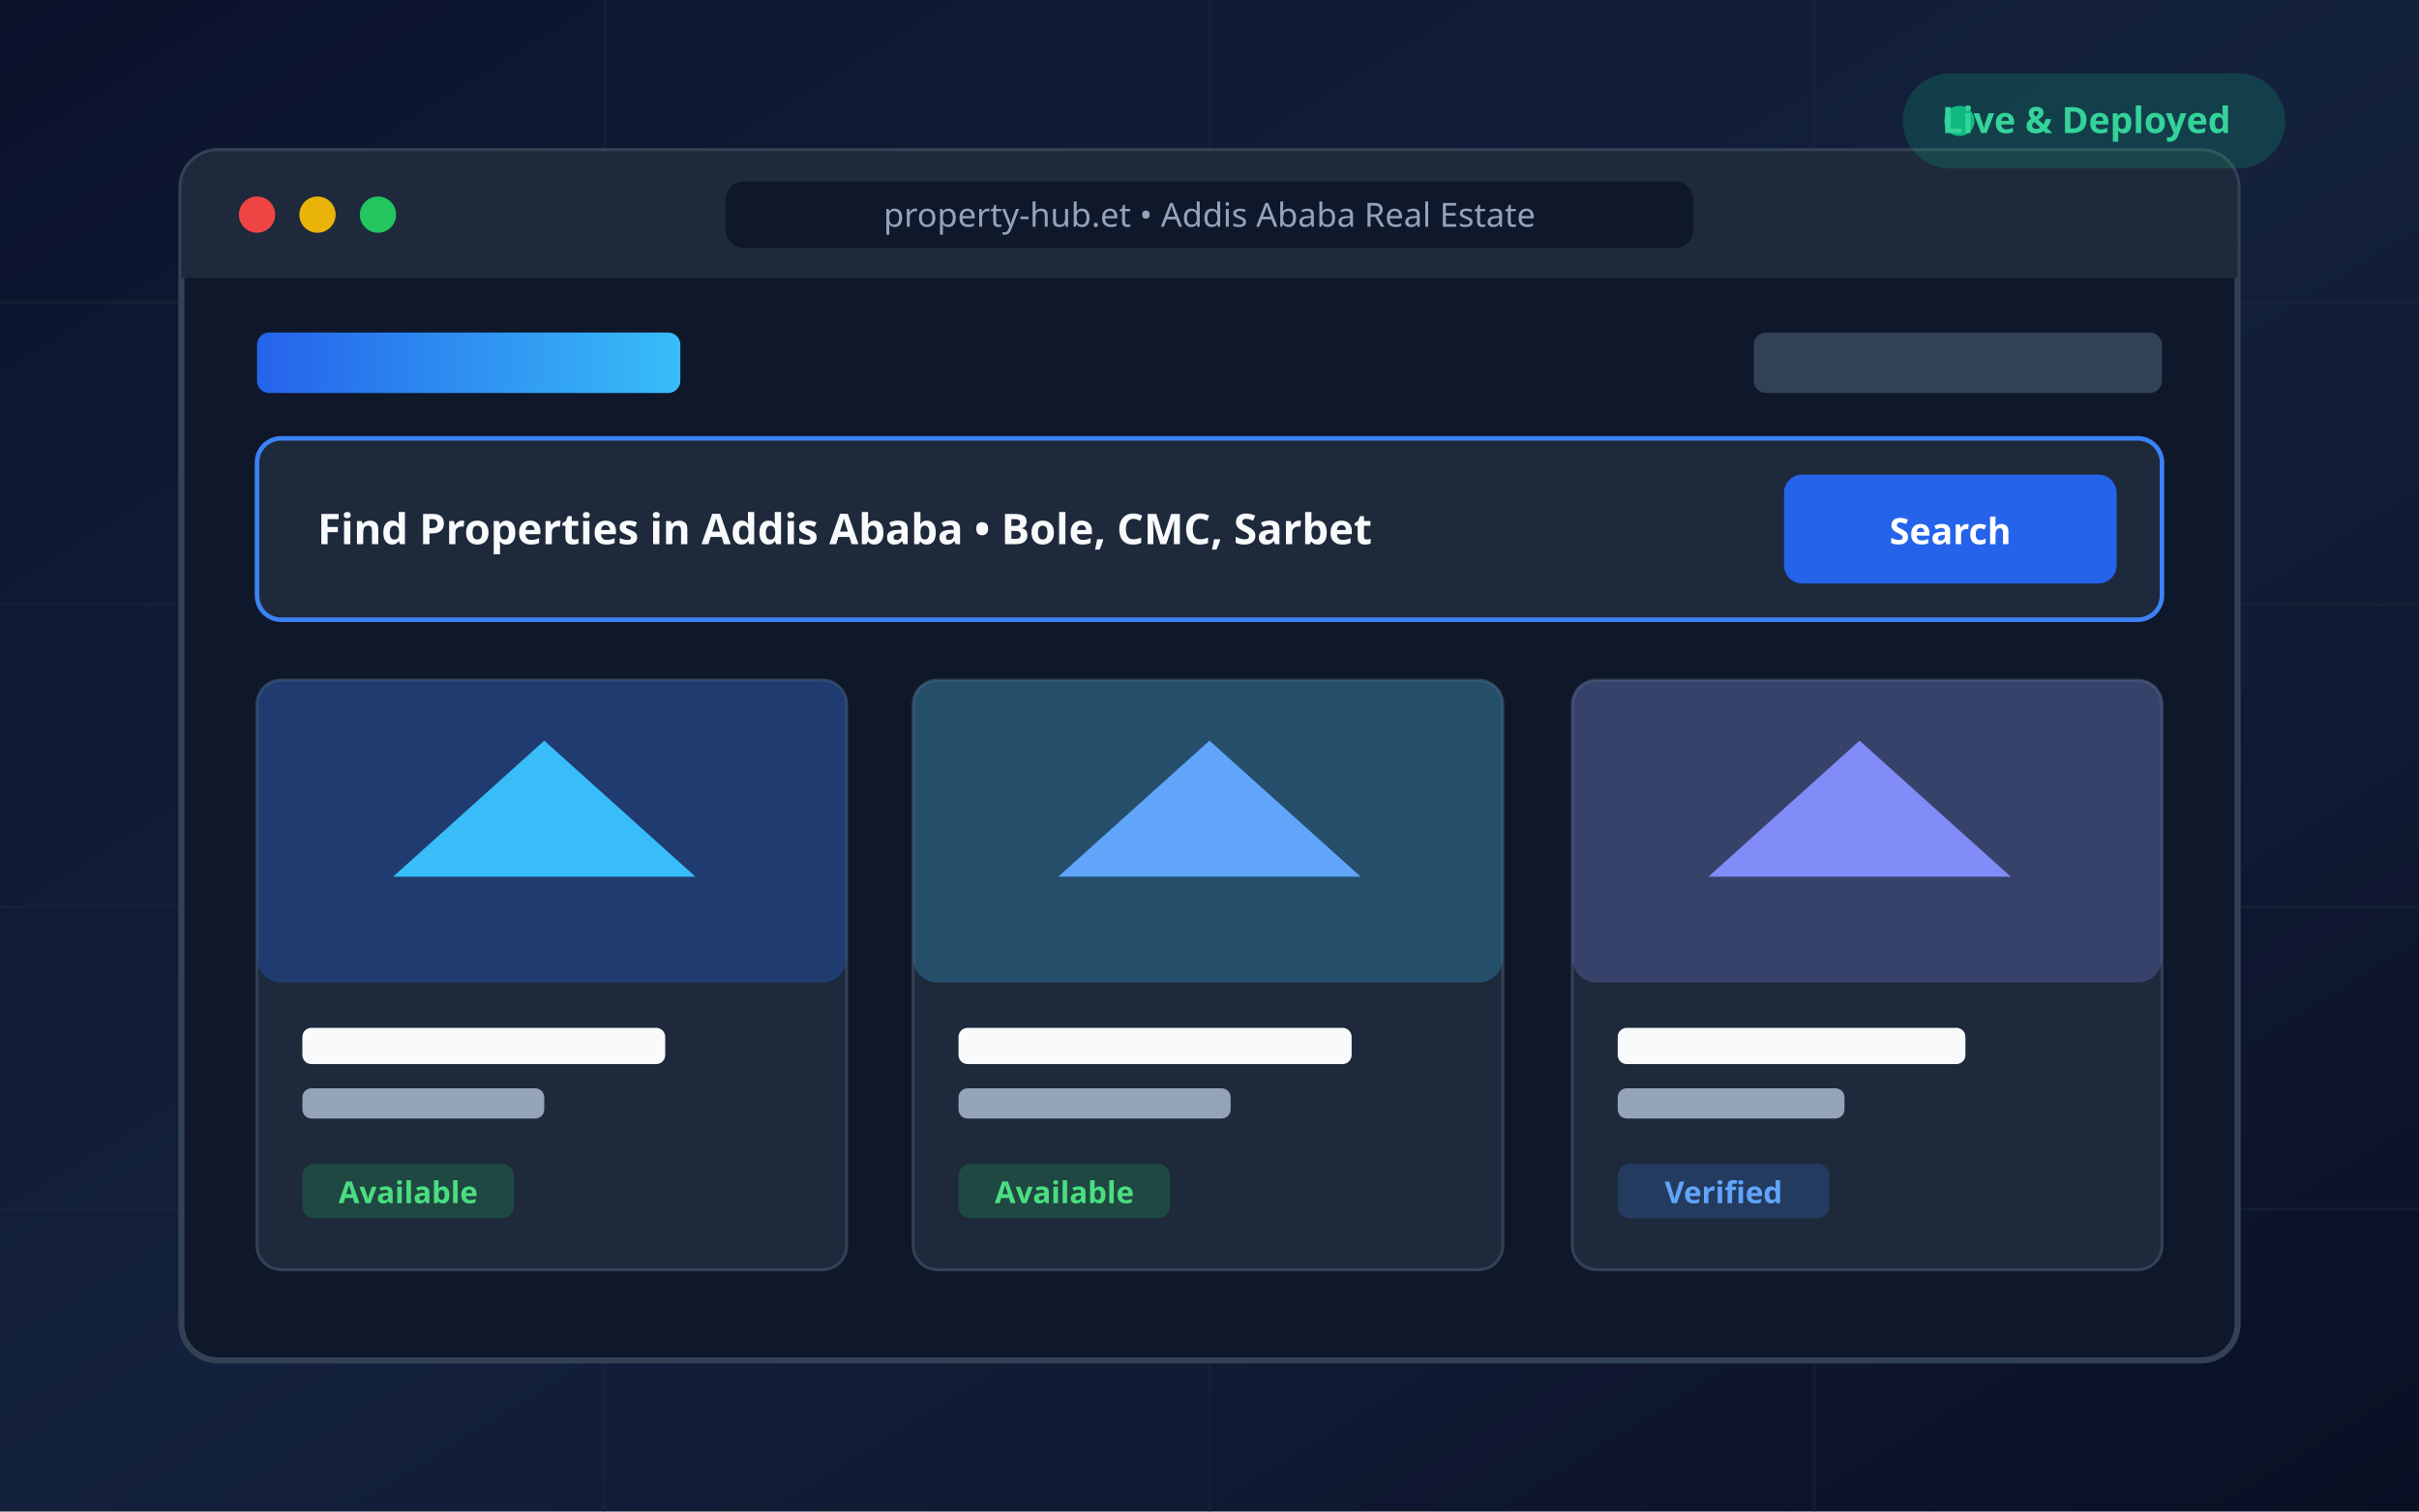
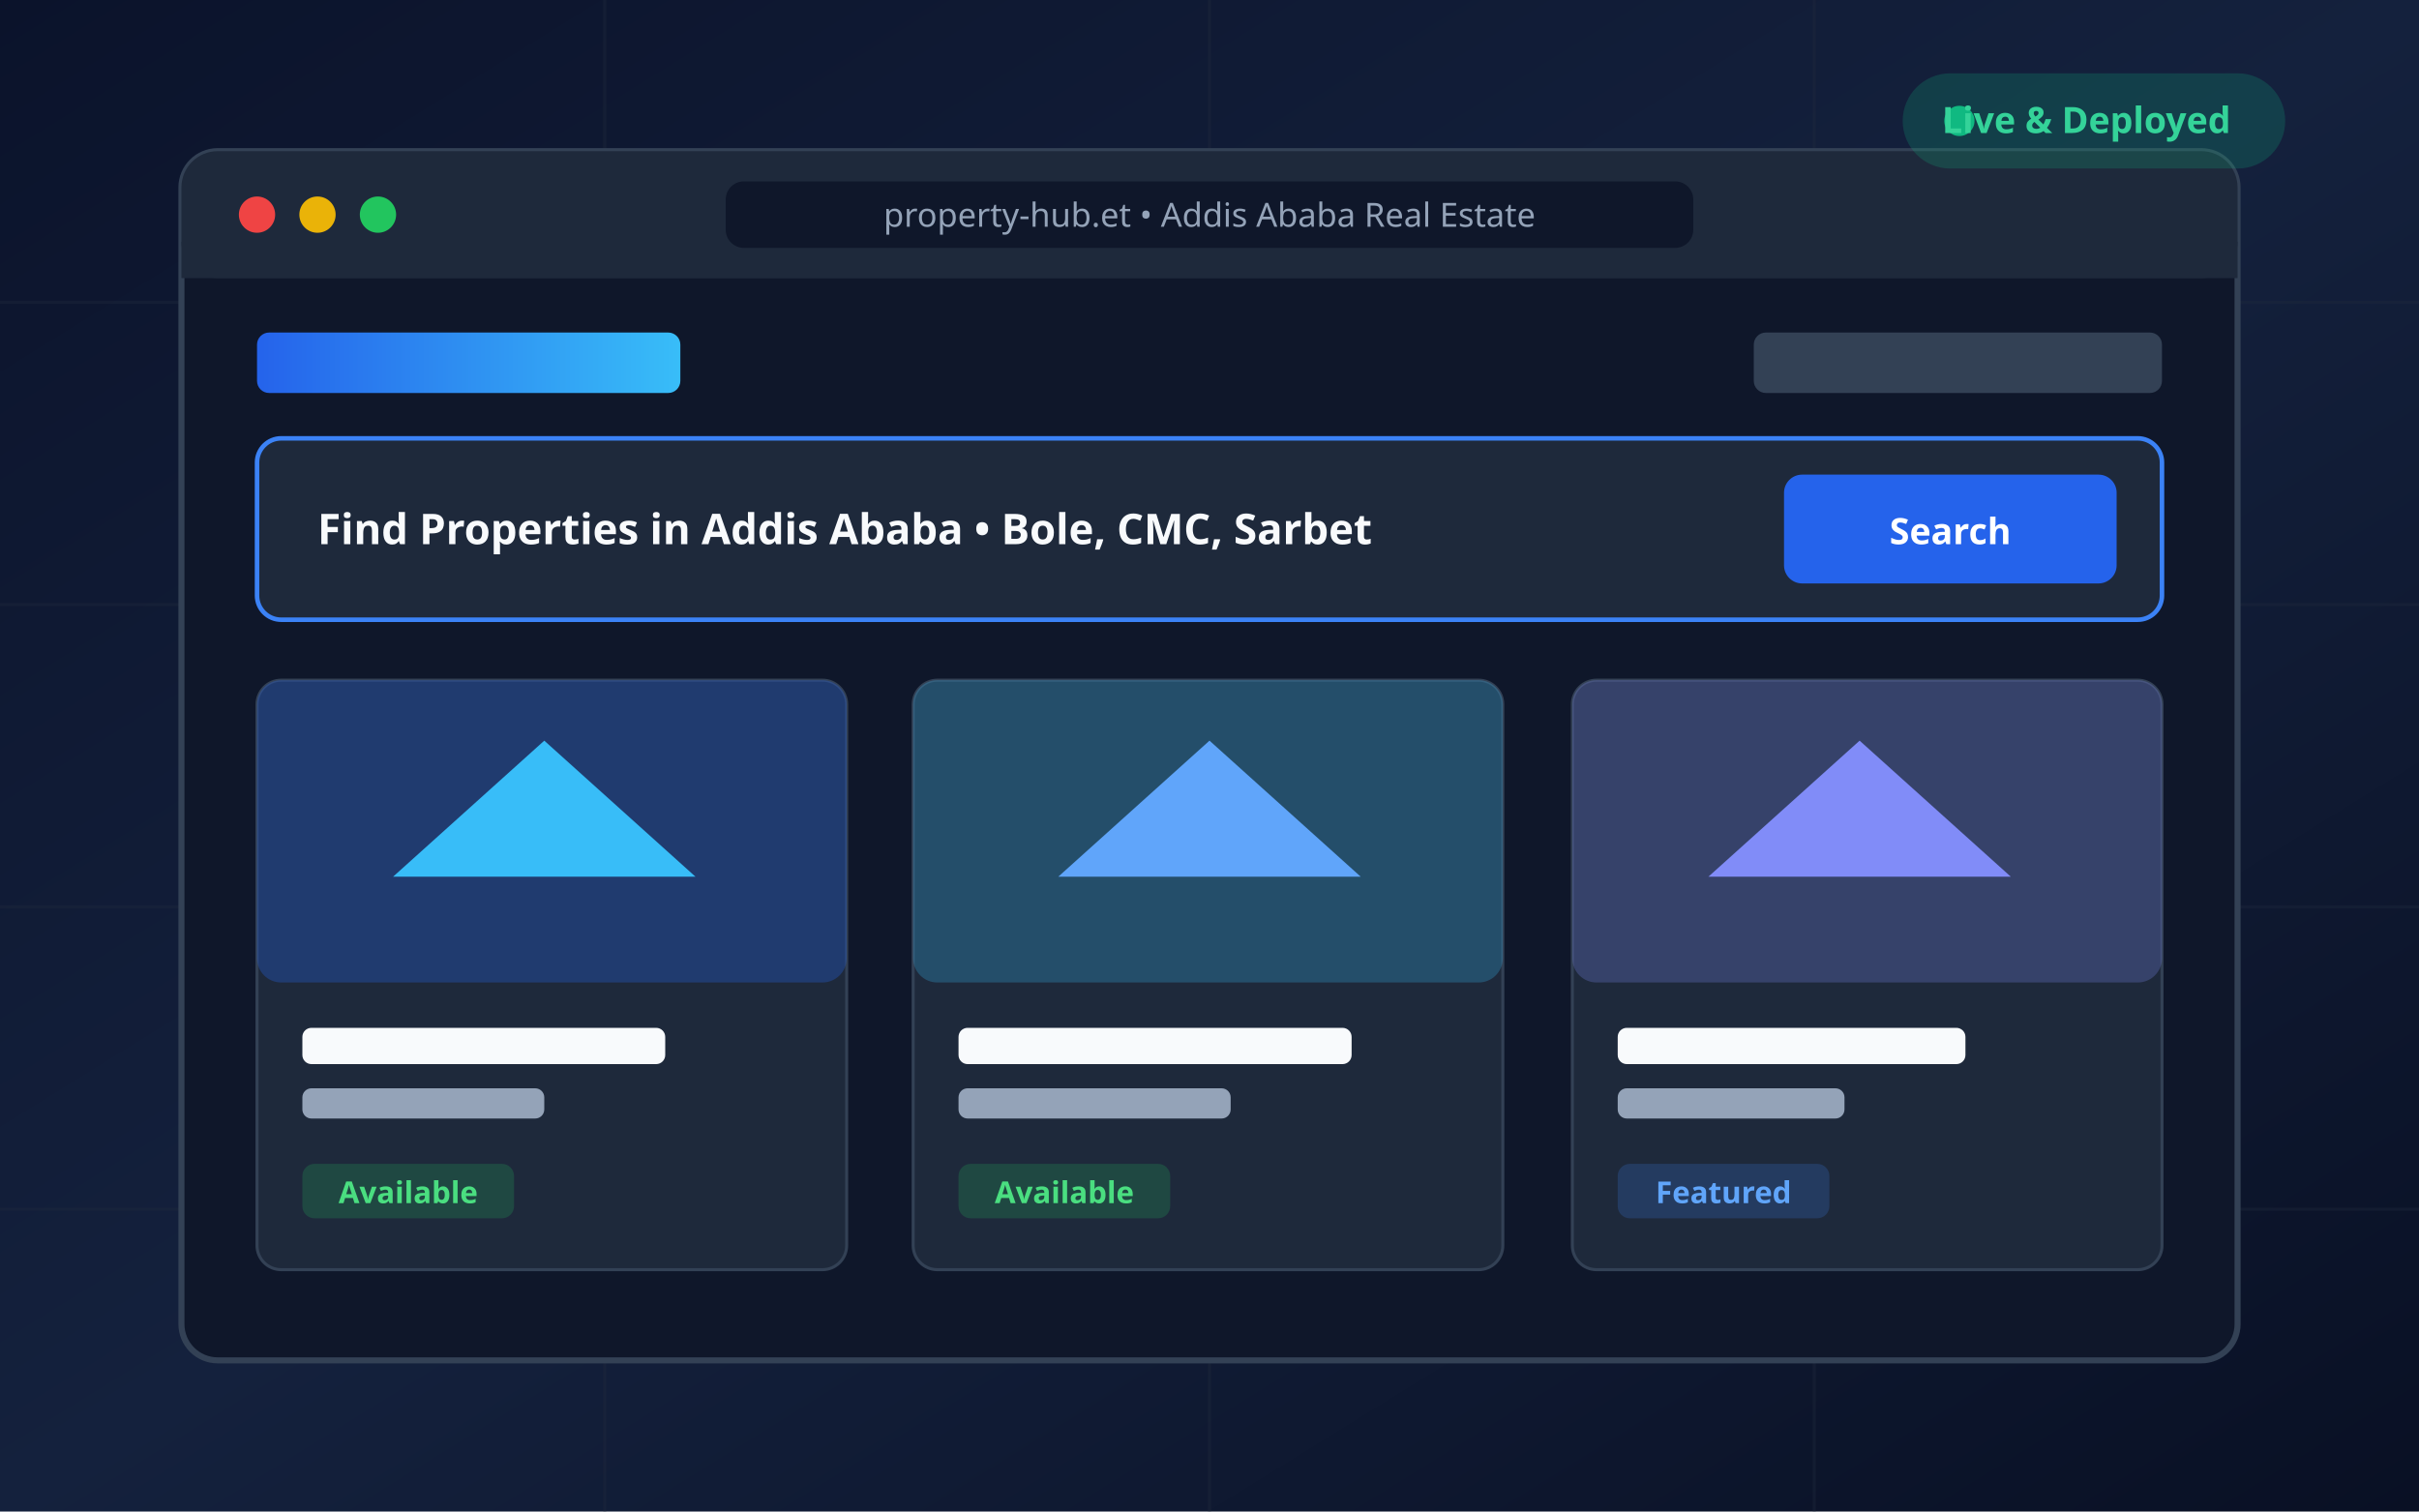
<svg xmlns="http://www.w3.org/2000/svg" viewBox="0 0 800 500" width="800" height="500">
  <defs>
    <linearGradient id="bg" x1="0%" y1="0%" x2="100%" y2="100%">
      <stop offset="0%" stop-color="#0b132b" />
      <stop offset="50%" stop-color="#14213d" />
      <stop offset="100%" stop-color="#091024" />
    </linearGradient>
    <linearGradient id="blueGlow" x1="0%" y1="0%" x2="100%" y2="0%">
      <stop offset="0%" stop-color="#2563eb" />
      <stop offset="100%" stop-color="#38bdf8" />
    </linearGradient>
  </defs>
  <rect width="800" height="500" fill="url(#bg)" />
  <g stroke="#1e293b" stroke-width="1" opacity="0.4">
    <line x1="0" y1="100" x2="800" y2="100" />
    <line x1="0" y1="200" x2="800" y2="200" />
    <line x1="0" y1="300" x2="800" y2="300" />
    <line x1="0" y1="400" x2="800" y2="400" />
    <line x1="200" y1="0" x2="200" y2="500" />
    <line x1="400" y1="0" x2="400" y2="500" />
    <line x1="600" y1="0" x2="600" y2="500" />
  </g>
  <g transform="translate(60, 50)">
    <rect width="680" height="400" rx="12" fill="#0f172a" stroke="#334155" stroke-width="2" />
    <rect width="680" height="42" rx="12" fill="#1e293b" />
    <rect y="30" width="680" height="12" fill="#1e293b" />
    <circle cx="25" cy="21" r="6" fill="#ef4444" />
    <circle cx="45" cy="21" r="6" fill="#eab308" />
    <circle cx="65" cy="21" r="6" fill="#22c55e" />
    <rect x="180" y="10" width="320" height="22" rx="6" fill="#0f172a" />
    <text x="340" y="25" fill="#94a3b8" font-family="system-ui, sans-serif" font-size="11" text-anchor="middle">property-hub.et • Addis Ababa Real Estate</text>
    <rect x="25" y="60" width="140" height="20" rx="4" fill="url(#blueGlow)" />
    <rect x="520" y="60" width="135" height="20" rx="4" fill="#334155" />
    <rect x="25" y="95" width="630" height="60" rx="8" fill="#1e293b" stroke="#3b82f6" stroke-width="1.5" />
    <text x="45" y="130" fill="#f8fafc" font-family="system-ui, sans-serif" font-weight="bold" font-size="14">Find Properties in Addis Ababa • Bole, CMC, Sarbet</text>
    <rect x="530" y="107" width="110" height="36" rx="6" fill="#2563eb" />
    <text x="585" y="130" fill="#ffffff" font-family="system-ui, sans-serif" font-weight="600" font-size="12" text-anchor="middle">Search</text>
    <rect x="25" y="175" width="195" height="195" rx="8" fill="#1e293b" stroke="#334155" stroke-width="1" />
    <rect x="25" y="175" width="195" height="100" rx="8" fill="#2563eb" opacity="0.3" />
    <path d="M70 240 L120 195 L170 240 Z" fill="#38bdf8" />
    <rect x="40" y="290" width="120" height="12" rx="3" fill="#f8fafc" />
    <rect x="40" y="310" width="80" height="10" rx="3" fill="#94a3b8" />
    <rect x="40" y="335" width="70" height="18" rx="4" fill="#22c55e" opacity="0.2" />
    <text x="75" y="348" fill="#4ade80" font-family="system-ui, sans-serif" font-size="10" font-weight="bold" text-anchor="middle">Available</text>
    <rect x="242" y="175" width="195" height="195" rx="8" fill="#1e293b" stroke="#334155" stroke-width="1" />
    <rect x="242" y="175" width="195" height="100" rx="8" fill="#38bdf8" opacity="0.25" />
    <path d="M290 240 L340 195 L390 240 Z" fill="#60a5fa" />
    <rect x="257" y="290" width="130" height="12" rx="3" fill="#f8fafc" />
    <rect x="257" y="310" width="90" height="10" rx="3" fill="#94a3b8" />
    <rect x="257" y="335" width="70" height="18" rx="4" fill="#22c55e" opacity="0.2" />
    <text x="292" y="348" fill="#4ade80" font-family="system-ui, sans-serif" font-size="10" font-weight="bold" text-anchor="middle">Available</text>
    <rect x="460" y="175" width="195" height="195" rx="8" fill="#1e293b" stroke="#334155" stroke-width="1" />
    <rect x="460" y="175" width="195" height="100" rx="8" fill="#818cf8" opacity="0.25" />
    <path d="M505 240 L555 195 L605 240 Z" fill="#818cf8" />
    <rect x="475" y="290" width="115" height="12" rx="3" fill="#f8fafc" />
    <rect x="475" y="310" width="75" height="10" rx="3" fill="#94a3b8" />
    <rect x="475" y="335" width="70" height="18" rx="4" fill="#3b82f6" opacity="0.2" />
-     <text x="510" y="348" fill="#60a5fa" font-family="system-ui, sans-serif" font-size="10" font-weight="bold" text-anchor="middle">Verified</text>
+     <text x="510" y="348" fill="#60a5fa" font-family="system-ui, sans-serif" font-size="10" font-weight="bold" text-anchor="middle">Featured</text>
  </g>
  <rect x="630" y="25" width="125" height="30" rx="15" fill="#10b981" opacity="0.2" stroke="#10b981" stroke-width="1.5" />
  <circle cx="648" cy="40" r="5" fill="#10b981" />
  <text x="690" y="44" fill="#34d399" font-family="system-ui, sans-serif" font-size="12" font-weight="bold" text-anchor="middle">Live &amp; Deployed</text>
</svg>
